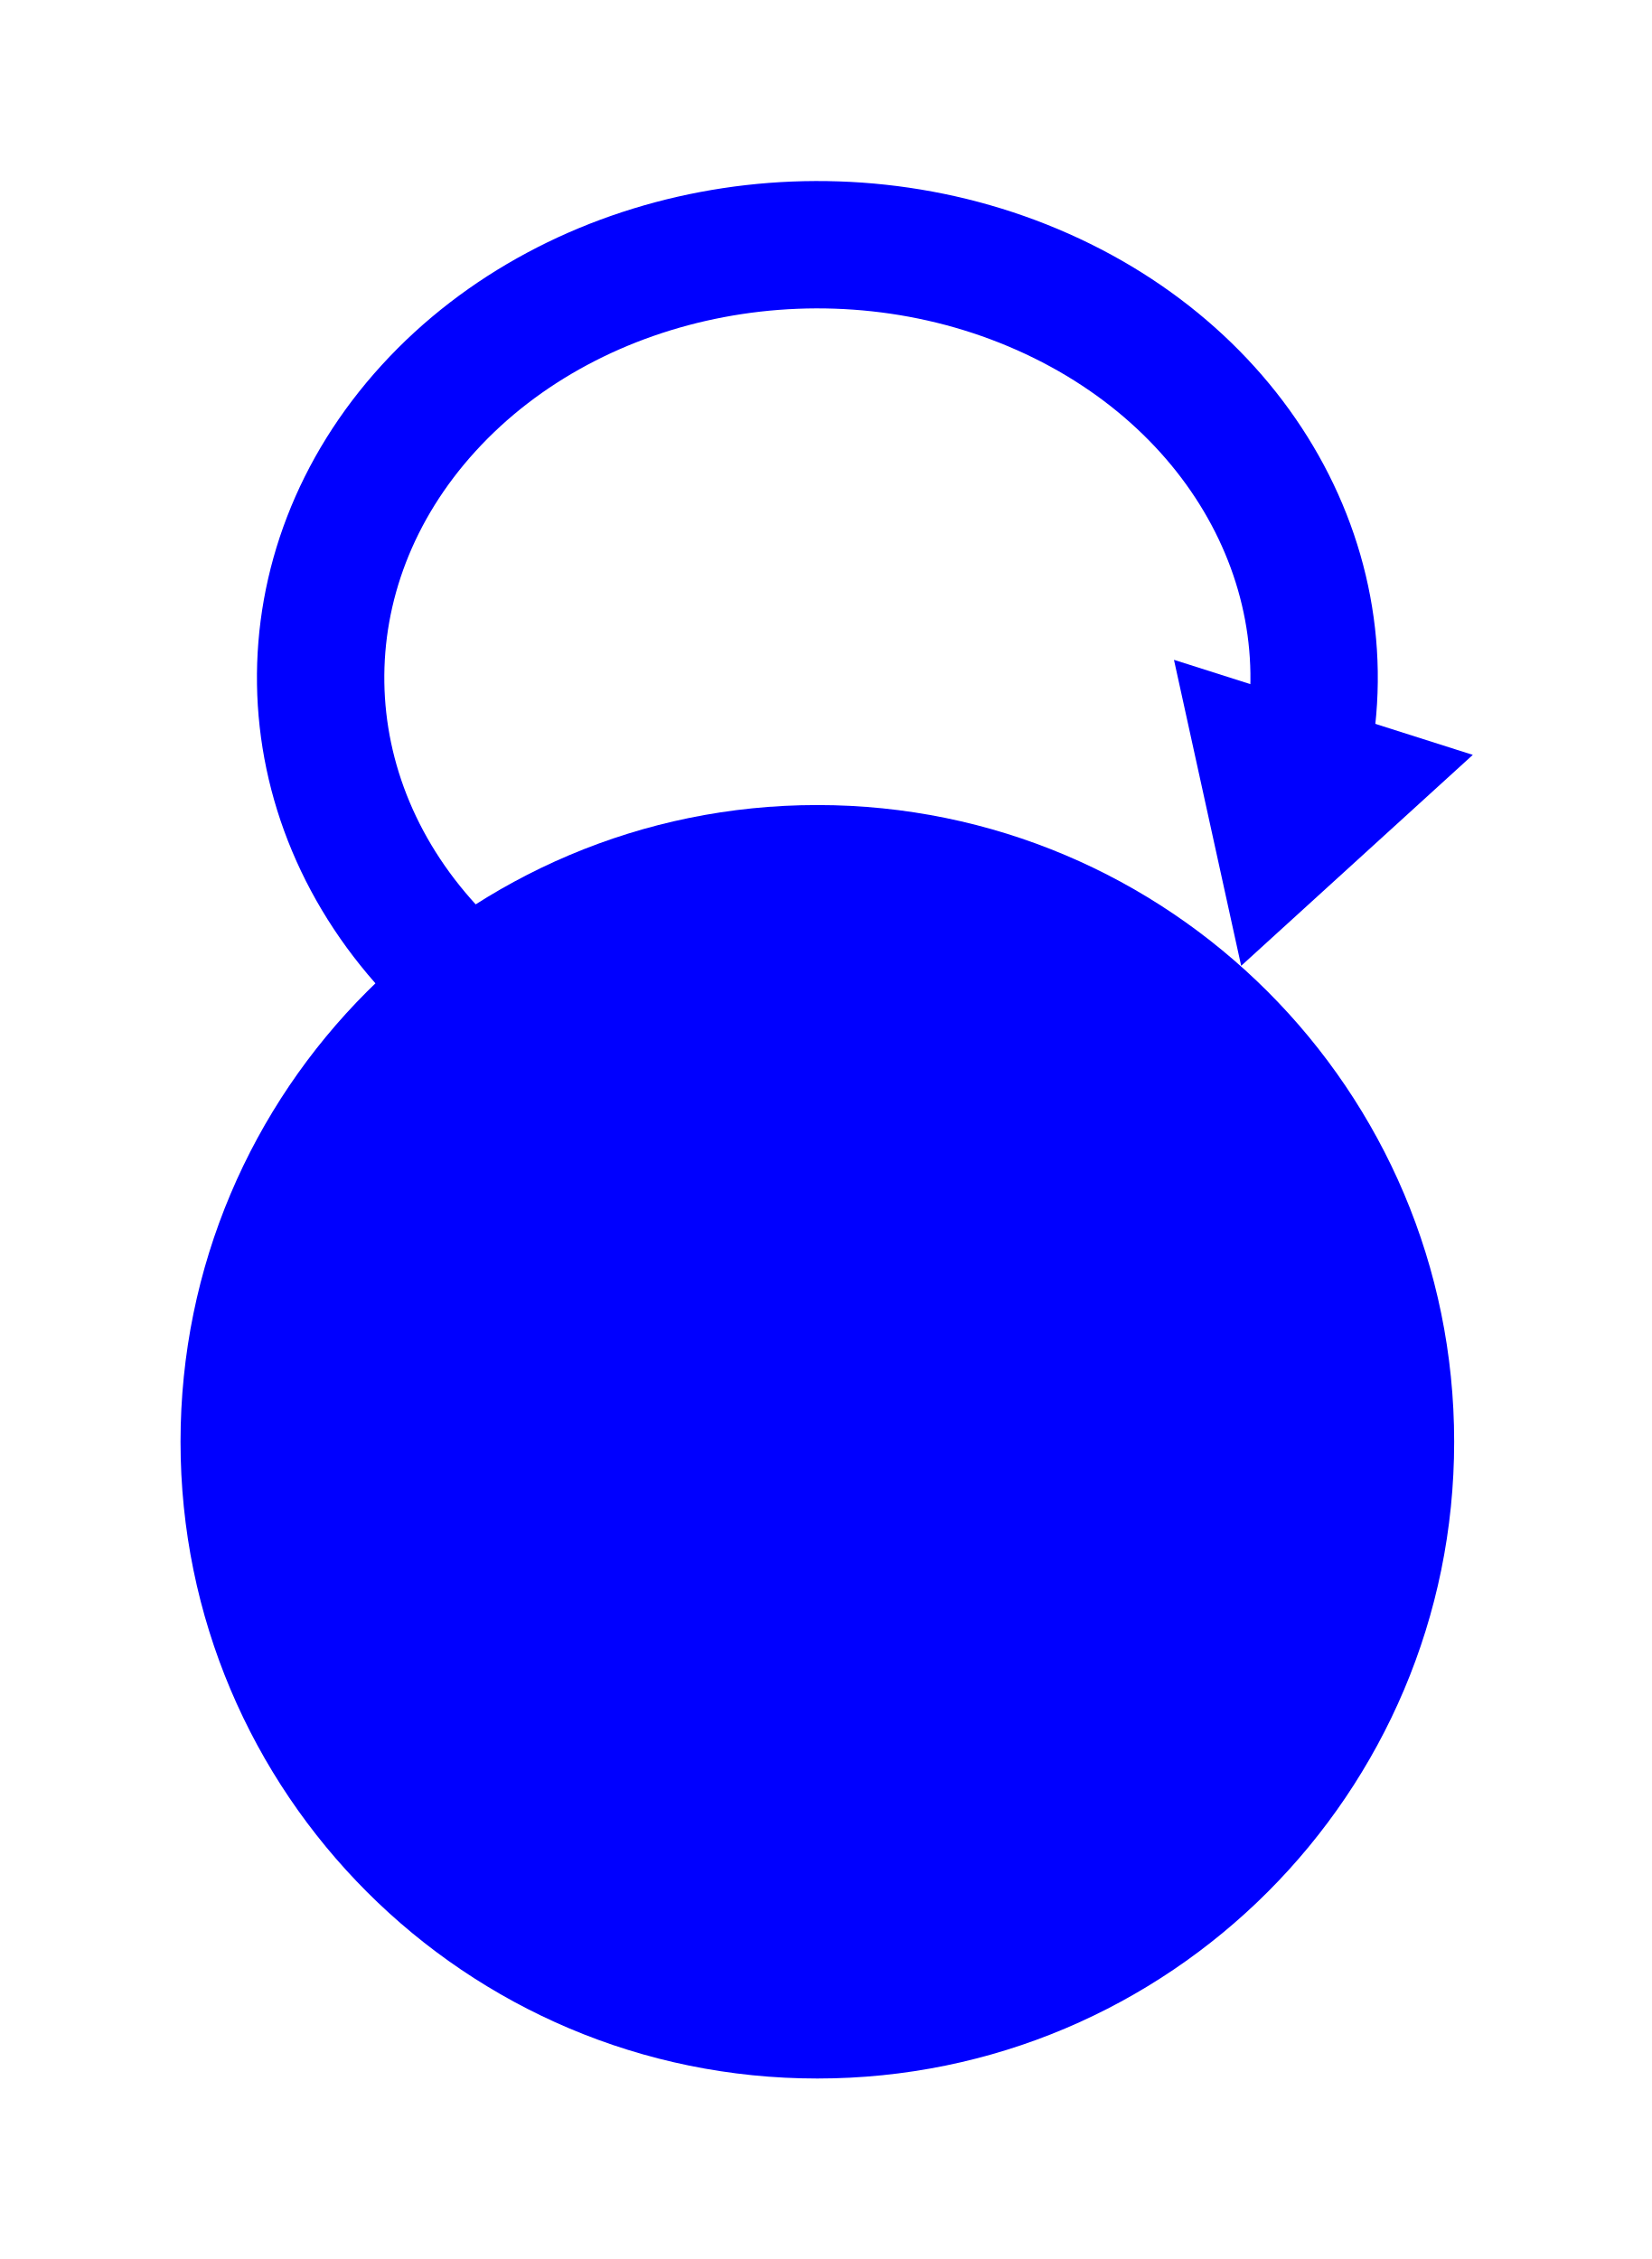
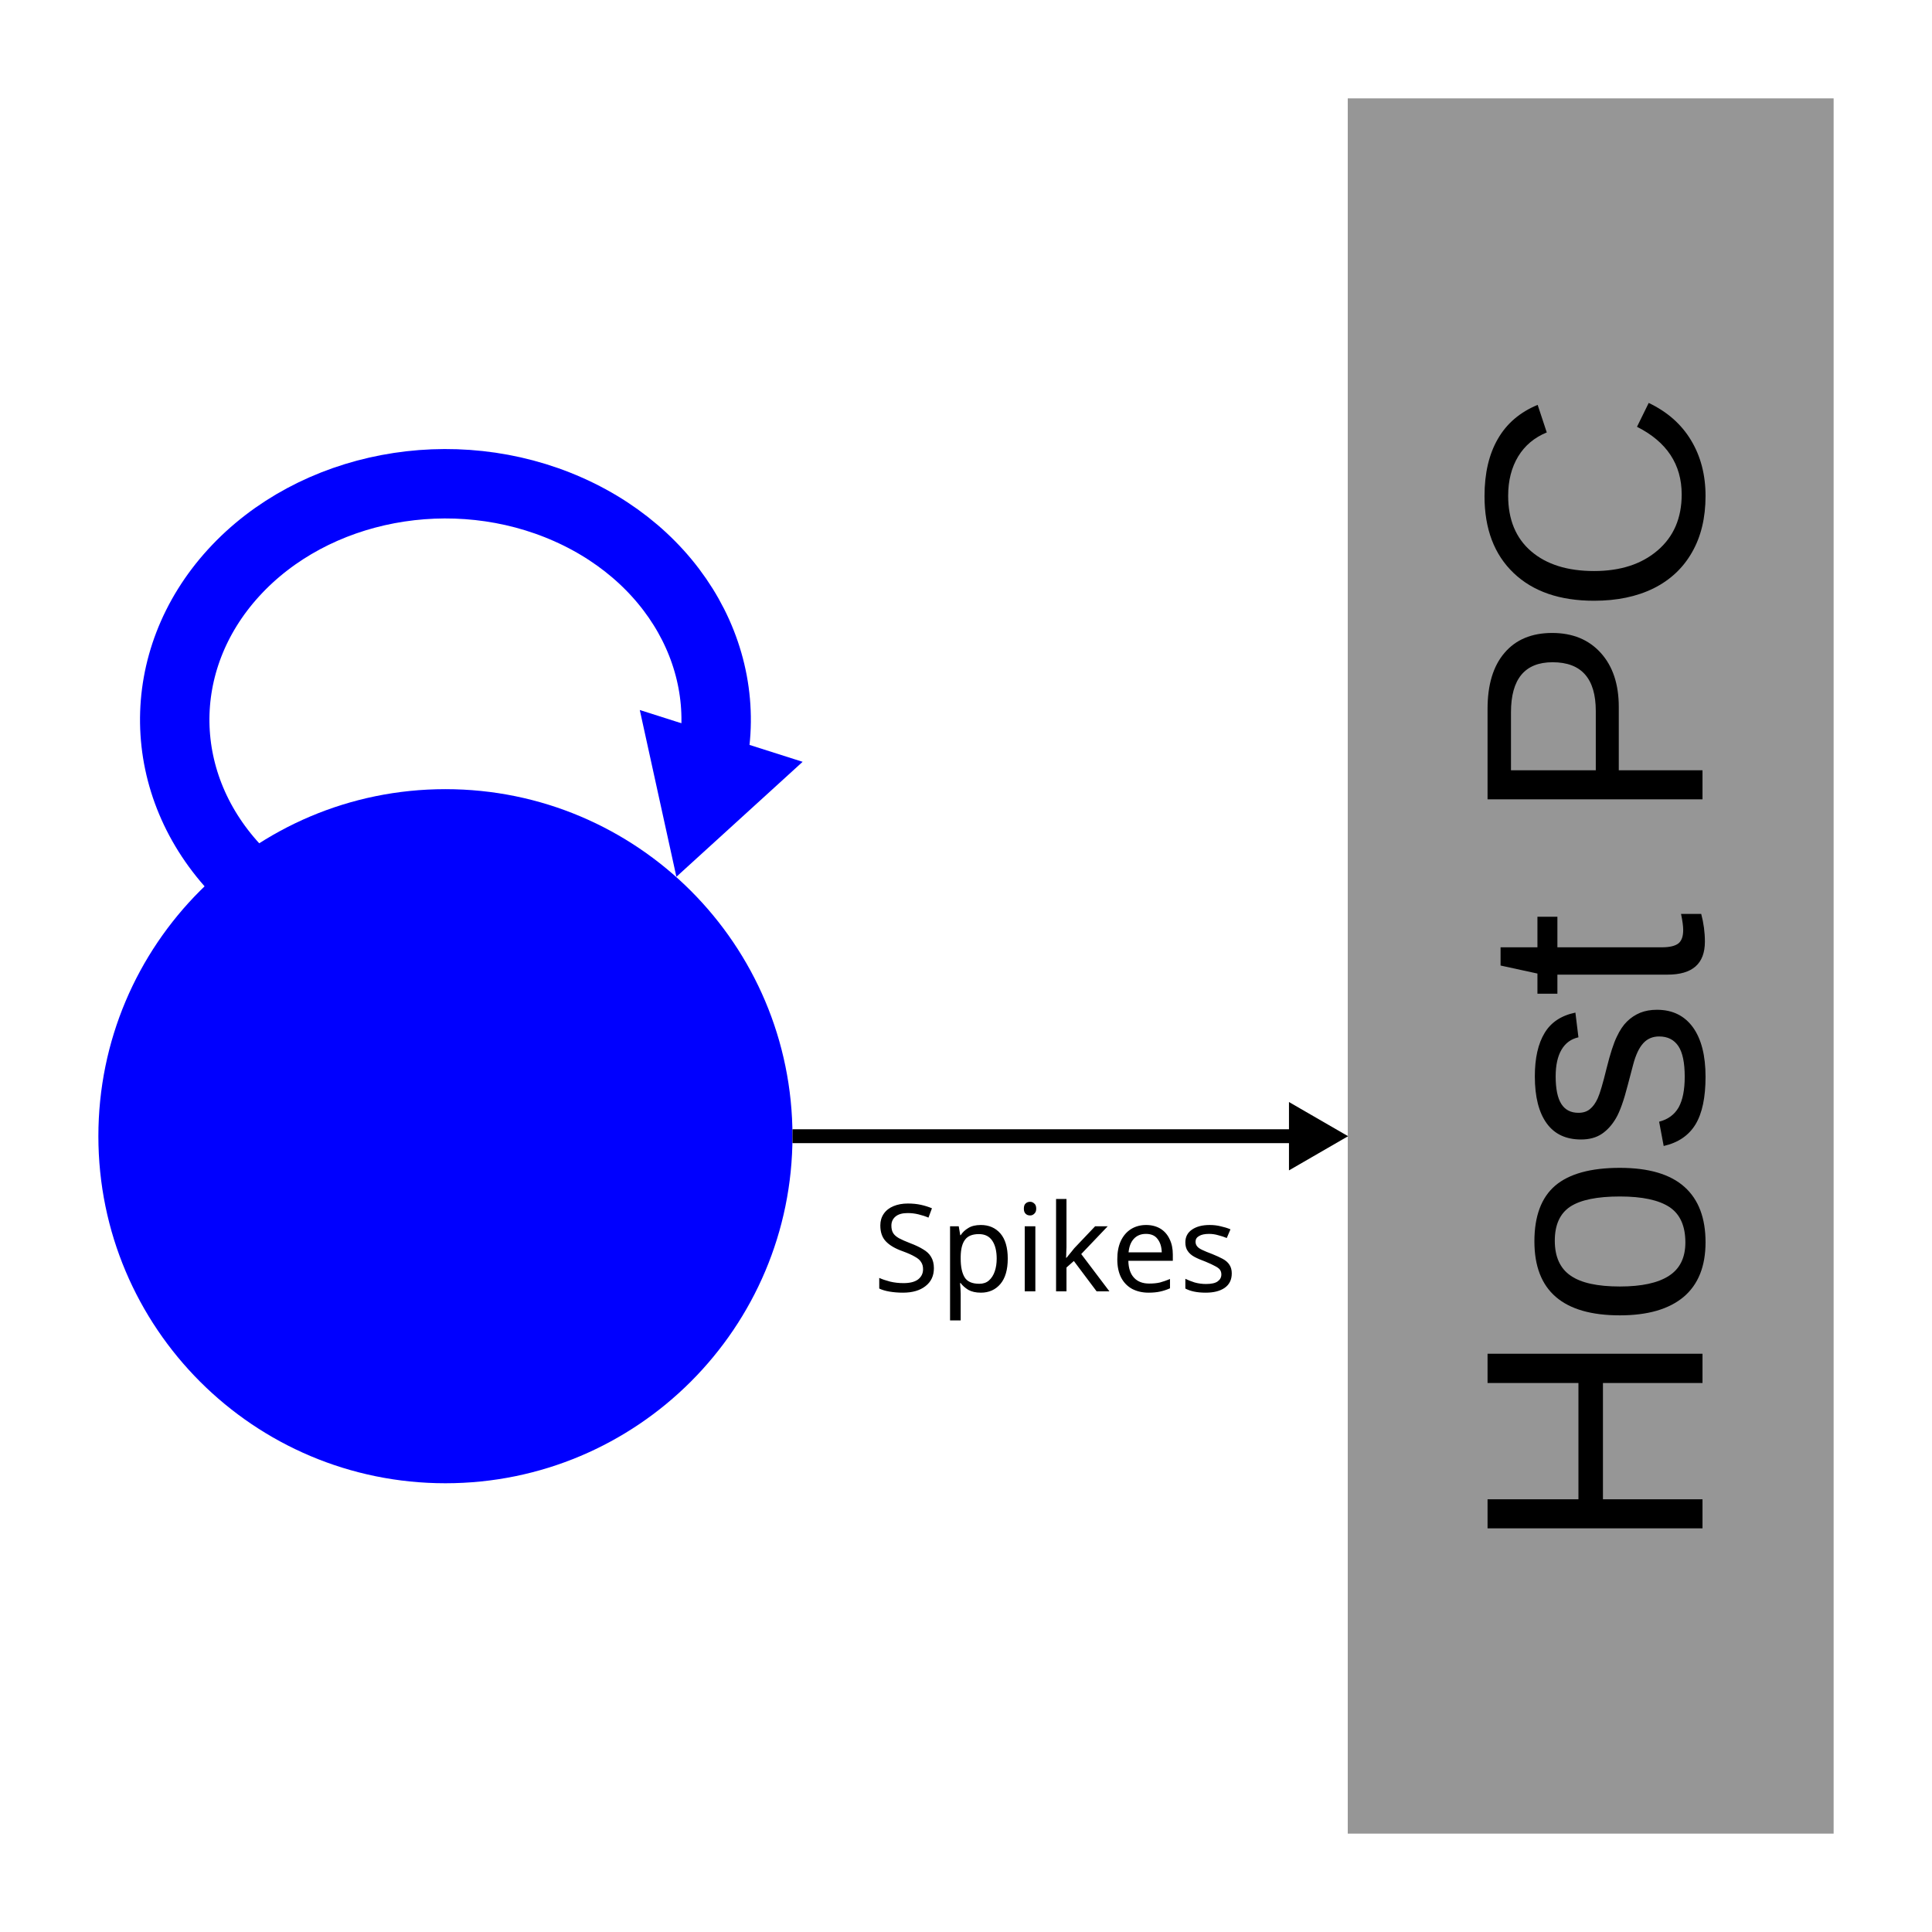
- <svg xmlns="http://www.w3.org/2000/svg" width="18.295mm" height="25.032mm" viewBox="0 0 64.823 88.695" id="svg2" version="1.1">
+ <svg xmlns="http://www.w3.org/2000/svg" width="39.278mm" height="39.278mm" viewBox="0 0 139.173 139.173" id="svg2" version="1.1">
  <defs id="defs4">
+     <marker orient="auto" refY="0" refX="0" id="TriangleOutM" style="overflow:visible">
+       <path id="path4394" d="m 5.77,0 -8.65,5 0,-10 8.65,5 z" style="fill:#000000;fill-opacity:1;fill-rule:evenodd;stroke:#000000;stroke-width:1pt;stroke-opacity:1" transform="scale(0.4,0.4)" />
+     </marker>
+     <marker orient="auto" refY="0" refX="0" id="marker4205" style="overflow:visible">
+       <path id="path4207" d="m 5.77,0 -8.65,5 0,-10 8.65,5 z" style="fill:#000000;fill-opacity:1;fill-rule:evenodd;stroke:#000000;stroke-width:1pt;stroke-opacity:1" transform="scale(0.2,0.2)" />
+     </marker>
    <marker style="overflow:visible" id="marker5533" refX="0" refY="0" orient="auto">
      <path transform="scale(0.2,0.2)" style="fill:#0000ff;fill-opacity:1;fill-rule:evenodd;stroke:#0000ff;stroke-width:1pt;stroke-opacity:1" d="m 5.77,0 -8.65,5 0,-10 8.65,5 z" id="path5535" />
    </marker>
    <marker orient="auto" refY="0" refX="0" id="marker7071" style="overflow:visible">
      <path id="path7073" d="m 5.77,0 -8.65,5 0,-10 8.65,5 z" style="fill:#0000ff;fill-opacity:0.287;fill-rule:evenodd;stroke:#ff0000;stroke-width:1pt;stroke-opacity:1" transform="scale(0.2,0.2)" />
    </marker>
    <marker style="overflow:visible" id="marker6007" refX="0" refY="0" orient="auto">
      <path transform="scale(0.2,0.2)" style="fill:#0000ff;fill-opacity:0.287;fill-rule:evenodd;stroke:#ff0000;stroke-width:1pt;stroke-opacity:1" d="m 5.77,0 -8.65,5 0,-10 8.65,5 z" id="path6009" />
    </marker>
  </defs>
-   <g id="layer1" transform="translate(-57.91339,-150.7536)">
-     <path style="fill:none;fill-opacity:1;stroke:#0000ff;stroke-width:5;stroke-linecap:butt;stroke-linejoin:round;stroke-miterlimit:4;stroke-dasharray:none;stroke-dashoffset:0;stroke-opacity:1;marker-end:url(#marker5533)" id="path9340" d="m 75.062,188.29 a 19.5,17 0 0 1 -0.323,-21.51 19.5,17 0 0 1 24.114,-4.564 19.5,17 0 0 1 9.938,19.69" />
-     <circle style="fill:#0000ff;fill-opacity:1;stroke:none;stroke-width:1;stroke-linecap:square;stroke-linejoin:round;stroke-miterlimit:4;stroke-dasharray:none;stroke-dashoffset:0;stroke-opacity:1" id="path4138" cx="90" cy="207.362" r="25" />
+   <g id="layer1" transform="translate(-57.91339,-125.5146)">
+     <g id="g4803">
+       <path d="m 75.062,188.29 a 19.5,17 0 0 1 -0.323,-21.51 19.5,17 0 0 1 24.114,-4.564 19.5,17 0 0 1 9.938,19.69" id="path9340" style="fill:none;fill-opacity:1;stroke:#0000ff;stroke-width:5;stroke-linecap:butt;stroke-linejoin:round;stroke-miterlimit:4;stroke-dasharray:none;stroke-dashoffset:0;stroke-opacity:1;marker-end:url(#marker5533)" />
+       <circle r="25" cy="207.362" cx="90" id="path4138" style="fill:#0000ff;fill-opacity:1;stroke:none;stroke-width:1;stroke-linecap:square;stroke-linejoin:round;stroke-miterlimit:4;stroke-dasharray:none;stroke-dashoffset:0;stroke-opacity:1" />
+     </g>
+     <g id="g4798" transform="translate(0,0.2389841)">
+       <rect y="132.362" x="155" height="125" width="35" id="rect5897" style="fill:#969696;fill-opacity:1;stroke:none;stroke-width:1;stroke-linecap:square;stroke-miterlimit:4;stroke-dasharray:none;stroke-dashoffset:0;stroke-opacity:1" />
+       <text transform="matrix(0,-1,1,0,0,0)" id="text5899" y="180.553" x="-237.214" style="font-style:normal;font-weight:normal;font-size:40px;line-height:125%;font-family:Sans;letter-spacing:0px;word-spacing:0px;fill:#000000;fill-opacity:1;stroke:none;stroke-width:1px;stroke-linecap:butt;stroke-linejoin:miter;stroke-opacity:1" xml:space="preserve">
+         <tspan style="font-style:normal;font-variant:normal;font-weight:normal;font-stretch:normal;font-size:22.5px;font-family:Arial;-inkscape-font-specification:Arial" rotate="0 0 0 0 0 0 0 0" y="180.553" x="-237.214" id="tspan5901">Host PC</tspan>
+       </text>
+     </g>
+     <path style="fill:none;fill-rule:evenodd;stroke:#000000;stroke-width:1px;stroke-linecap:butt;stroke-linejoin:miter;stroke-opacity:1;marker-end:url(#TriangleOutM)" d="m 115,207.362 37.184,0" id="path4179" />
+     <text xml:space="preserve" style="font-style:normal;font-weight:normal;font-size:40px;line-height:125%;font-family:Sans;letter-spacing:0px;word-spacing:0px;fill:#000000;fill-opacity:1;stroke:none;stroke-width:1px;stroke-linecap:butt;stroke-linejoin:miter;stroke-opacity:1" x="120.798" y="218.542" id="text4794">
+       <tspan id="tspan4796" x="120.798" y="218.542" style="font-size:8.75px">Spikes</tspan>
+     </text>
  </g>
</svg>
